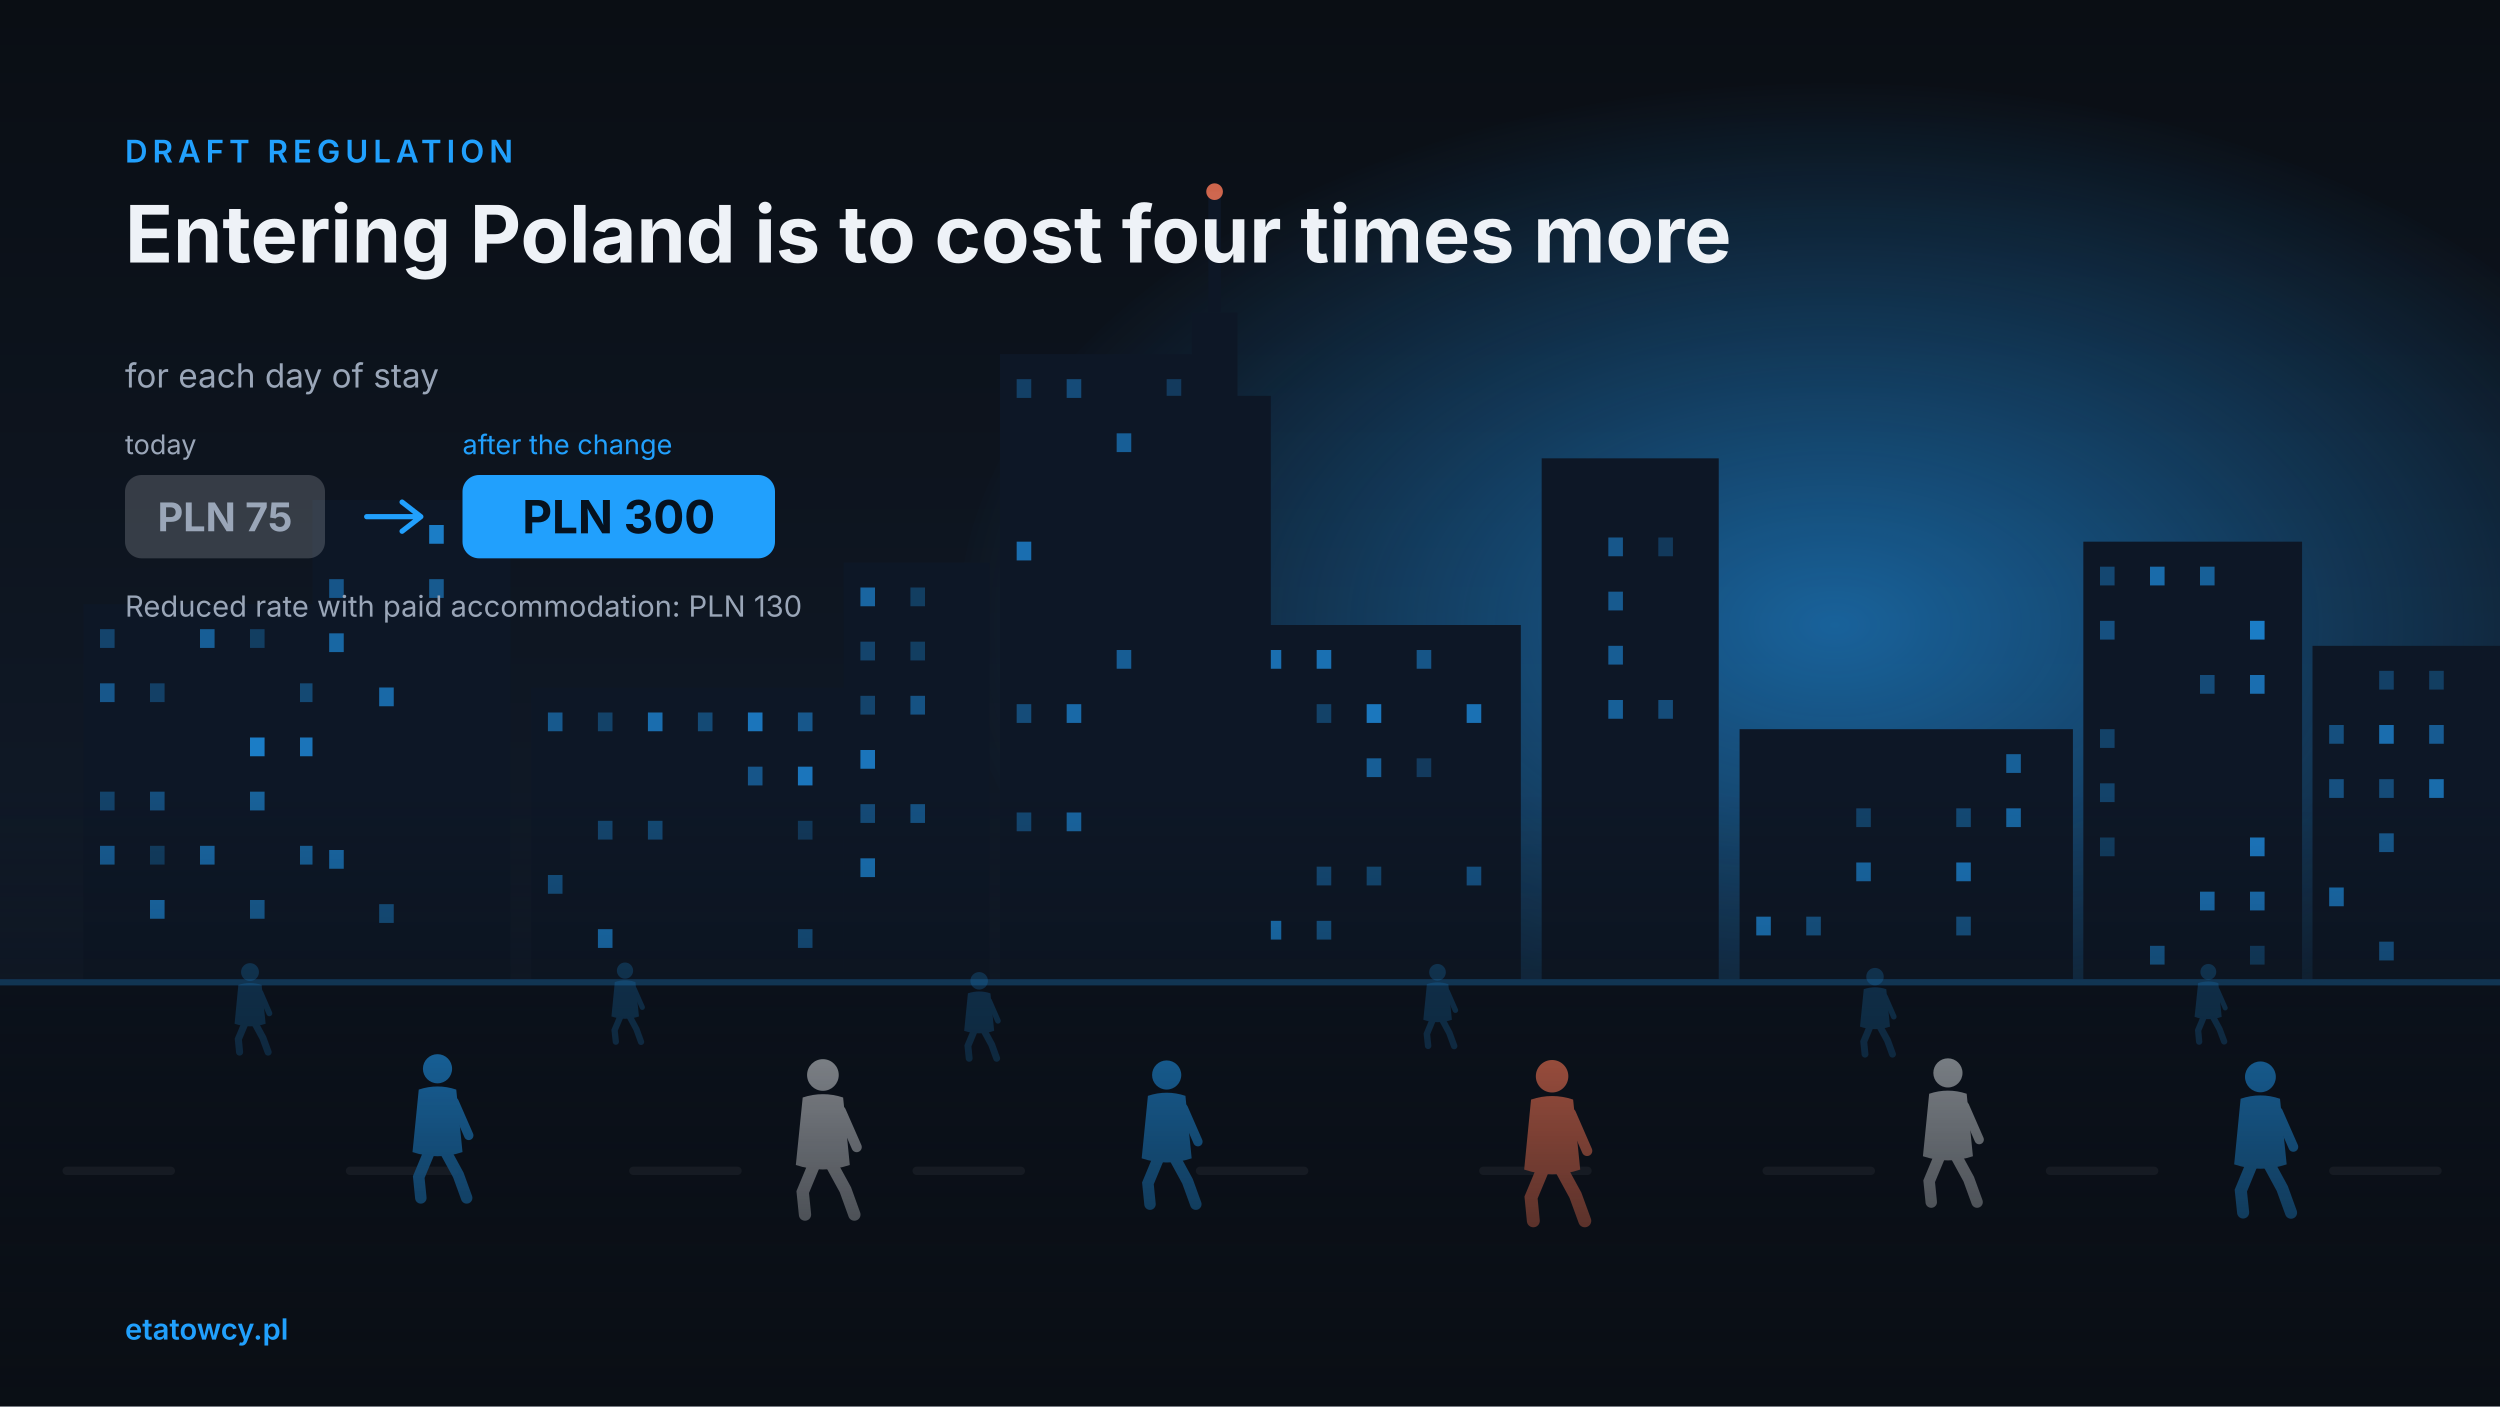
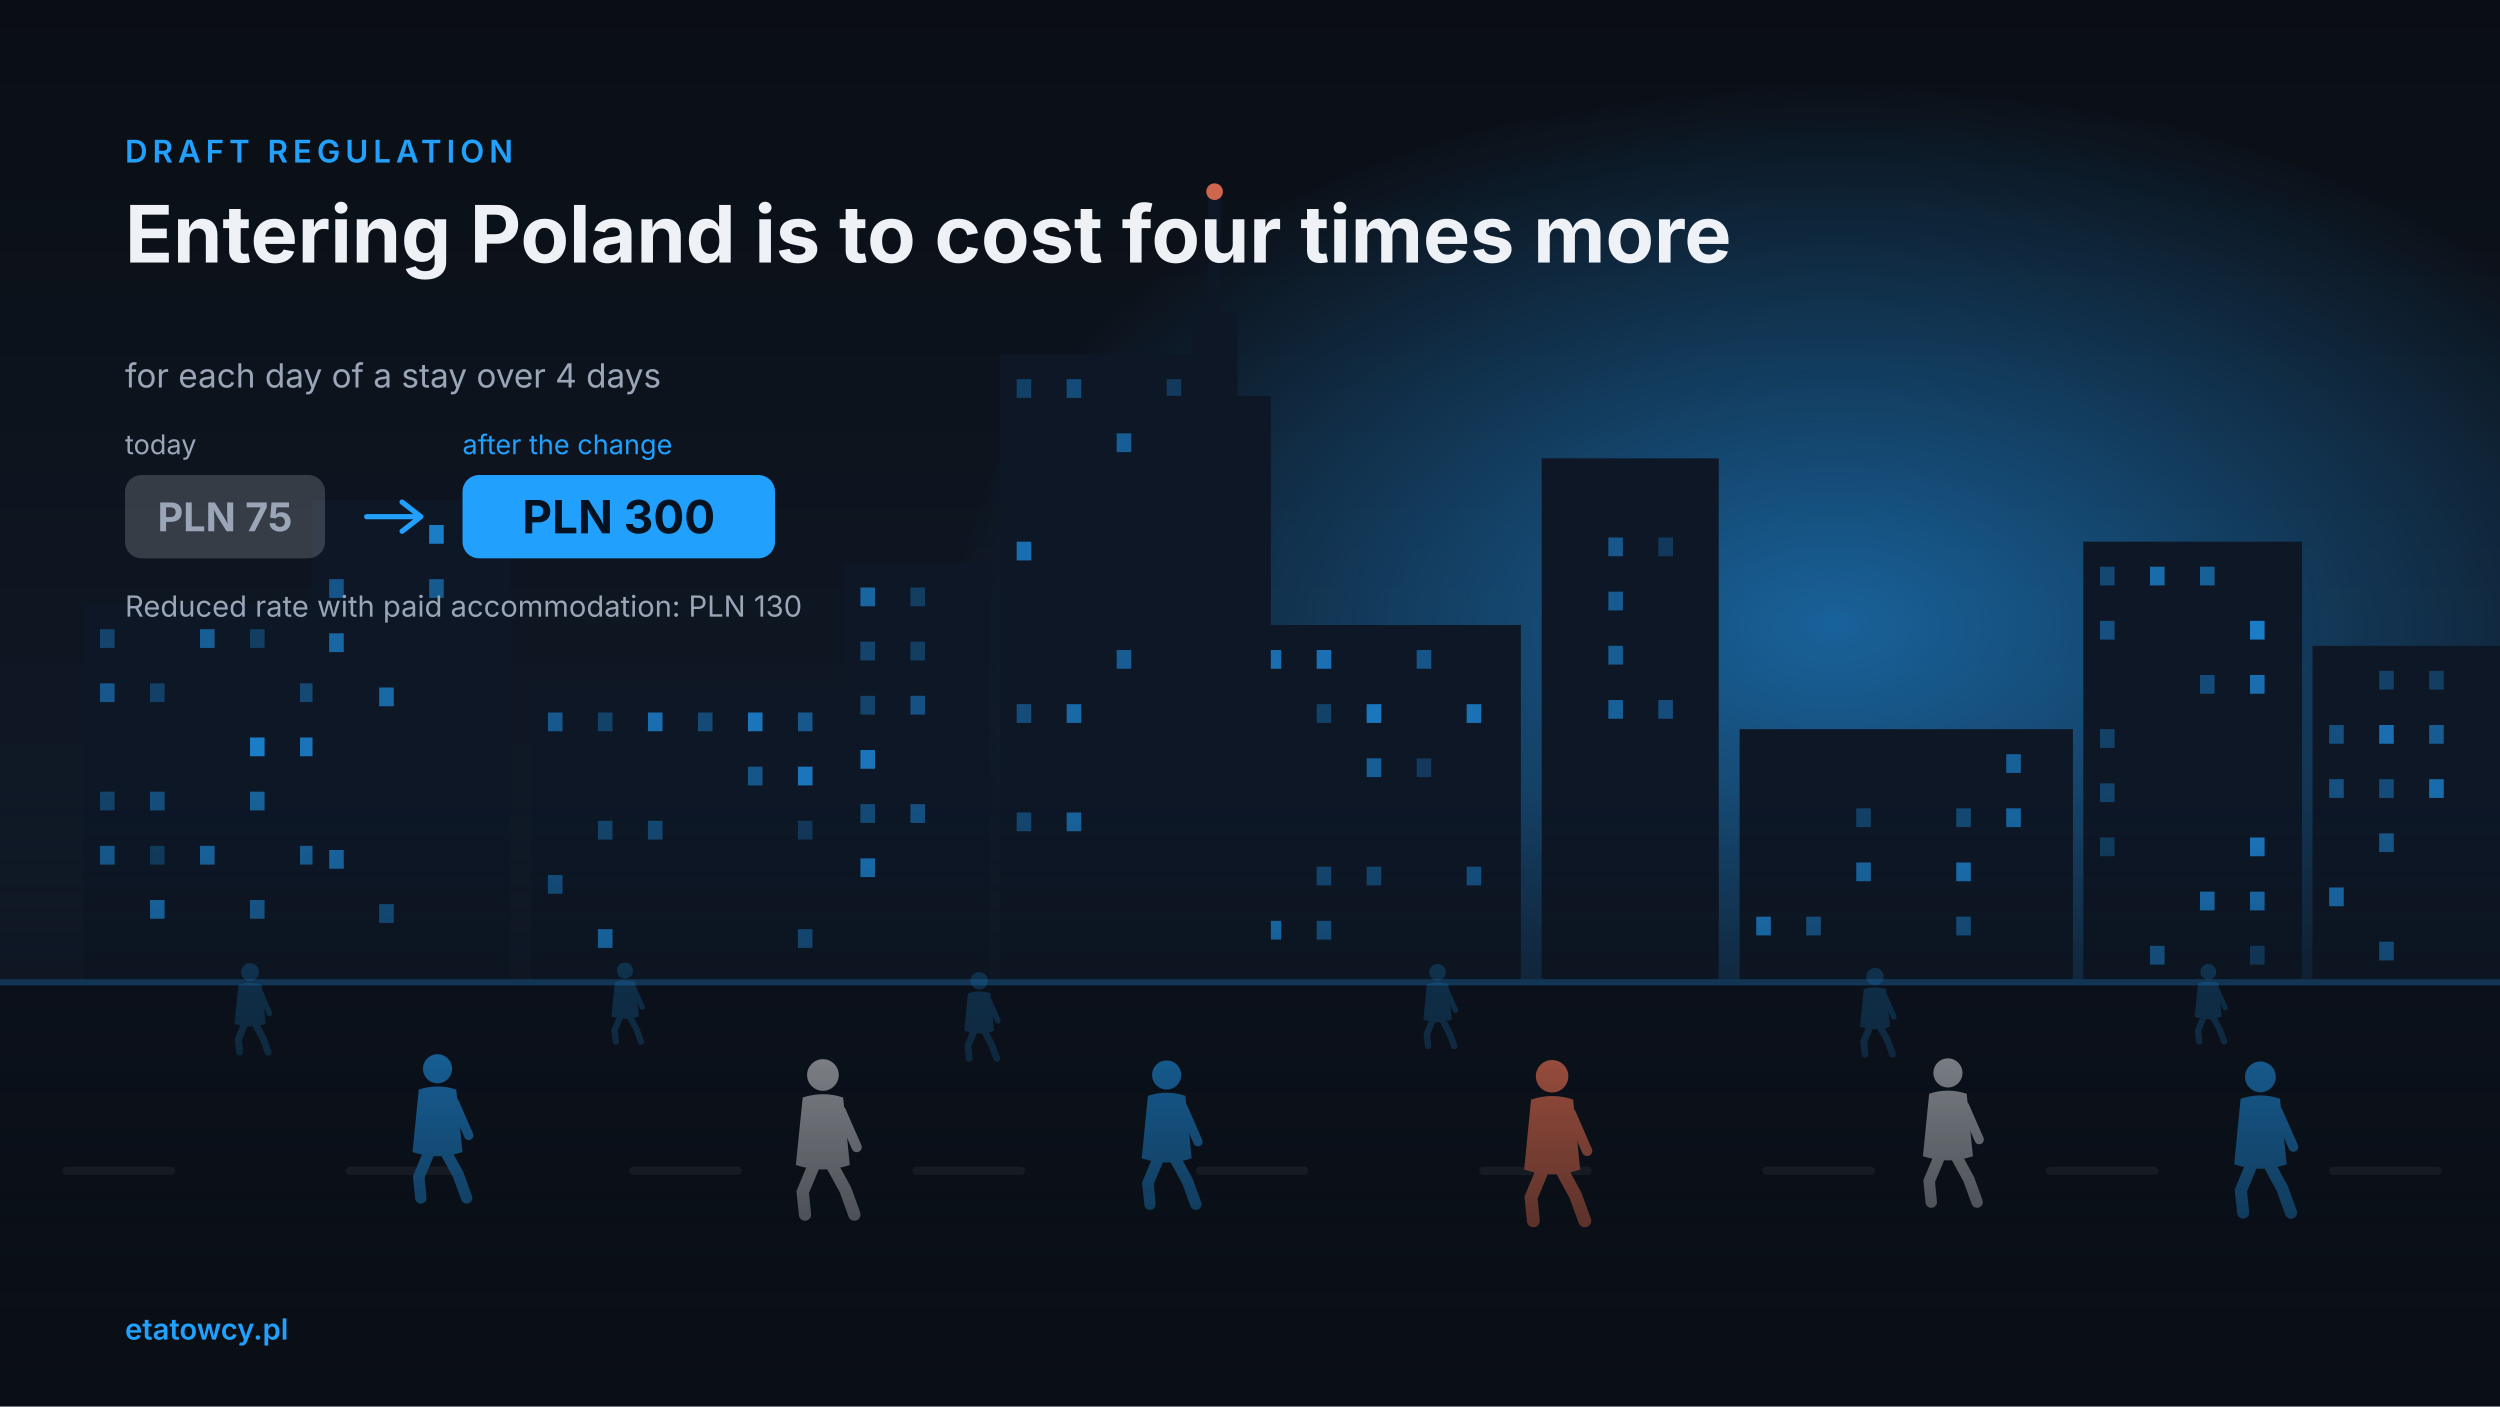
<svg xmlns="http://www.w3.org/2000/svg" viewBox="0 0 1200 675" width="1200" height="675" font-family="Inter, system-ui, sans-serif" role="img">
  <defs>
    <linearGradient id="sky" x1="0" y1="0" x2="0" y2="1">
      <stop offset="0" stop-color="#0a0e14" />
      <stop offset="1" stop-color="#132033" />
    </linearGradient>
    <linearGradient id="fade" x1="0" y1="0" x2="0" y2="1">
      <stop offset="0" stop-color="#0a0e14" stop-opacity="0" />
      <stop offset="1" stop-color="#0a0e14" stop-opacity="0.92" />
    </linearGradient>
    <radialGradient id="glow" cx="0.5" cy="0.5">
      <stop offset="0" stop-color="#21a0fd" stop-opacity="0.55" />
      <stop offset="1" stop-color="#21a0fd" stop-opacity="0" />
    </radialGradient>
  </defs>
  <rect width="1200" height="675" fill="url(#sky)" />
  <ellipse cx="880" cy="300" rx="420" ry="260" fill="url(#glow)" />
  <rect x="40" y="290" width="120" height="180" fill="#0d1726" />
  <rect x="48" y="302" width="7" height="9" fill="#21a0fd" opacity="0.33" />
  <rect x="96" y="302" width="7" height="9" fill="#21a0fd" opacity="0.52" />
  <rect x="120" y="302" width="7" height="9" fill="#21a0fd" opacity="0.28" />
  <rect x="48" y="328" width="7" height="9" fill="#21a0fd" opacity="0.47" />
  <rect x="72" y="328" width="7" height="9" fill="#21a0fd" opacity="0.30" />
  <rect x="144" y="328" width="7" height="9" fill="#21a0fd" opacity="0.36" />
  <rect x="120" y="354" width="7" height="9" fill="#21a0fd" opacity="0.74" />
  <rect x="144" y="354" width="7" height="9" fill="#21a0fd" opacity="0.68" />
  <rect x="48" y="380" width="7" height="9" fill="#21a0fd" opacity="0.32" />
  <rect x="72" y="380" width="7" height="9" fill="#21a0fd" opacity="0.40" />
  <rect x="120" y="380" width="7" height="9" fill="#21a0fd" opacity="0.54" />
  <rect x="48" y="406" width="7" height="9" fill="#21a0fd" opacity="0.52" />
  <rect x="72" y="406" width="7" height="9" fill="#21a0fd" opacity="0.28" />
  <rect x="96" y="406" width="7" height="9" fill="#21a0fd" opacity="0.59" />
  <rect x="144" y="406" width="7" height="9" fill="#21a0fd" opacity="0.54" />
  <rect x="72" y="432" width="7" height="9" fill="#21a0fd" opacity="0.65" />
  <rect x="120" y="432" width="7" height="9" fill="#21a0fd" opacity="0.54" />
  <rect x="150" y="240" width="95" height="230" fill="#0d1726" />
  <rect x="206" y="252" width="7" height="9" fill="#21a0fd" opacity="0.74" />
  <rect x="158" y="278" width="7" height="9" fill="#21a0fd" opacity="0.46" />
  <rect x="206" y="278" width="7" height="9" fill="#21a0fd" opacity="0.49" />
  <rect x="158" y="304" width="7" height="9" fill="#21a0fd" opacity="0.58" />
  <rect x="182" y="330" width="7" height="9" fill="#21a0fd" opacity="0.60" />
  <rect x="158" y="408" width="7" height="9" fill="#21a0fd" opacity="0.60" />
  <rect x="182" y="434" width="7" height="9" fill="#21a0fd" opacity="0.44" />
  <rect x="255" y="330" width="150" height="140" fill="#0d1726" />
  <rect x="263" y="342" width="7" height="9" fill="#21a0fd" opacity="0.48" />
  <rect x="287" y="342" width="7" height="9" fill="#21a0fd" opacity="0.31" />
  <rect x="311" y="342" width="7" height="9" fill="#21a0fd" opacity="0.63" />
  <rect x="335" y="342" width="7" height="9" fill="#21a0fd" opacity="0.37" />
  <rect x="359" y="342" width="7" height="9" fill="#21a0fd" opacity="0.69" />
  <rect x="383" y="342" width="7" height="9" fill="#21a0fd" opacity="0.47" />
  <rect x="359" y="368" width="7" height="9" fill="#21a0fd" opacity="0.46" />
  <rect x="383" y="368" width="7" height="9" fill="#21a0fd" opacity="0.69" />
  <rect x="287" y="394" width="7" height="9" fill="#21a0fd" opacity="0.34" />
  <rect x="311" y="394" width="7" height="9" fill="#21a0fd" opacity="0.37" />
  <rect x="383" y="394" width="7" height="9" fill="#21a0fd" opacity="0.25" />
  <rect x="263" y="420" width="7" height="9" fill="#21a0fd" opacity="0.43" />
  <rect x="287" y="446" width="7" height="9" fill="#21a0fd" opacity="0.70" />
  <rect x="383" y="446" width="7" height="9" fill="#21a0fd" opacity="0.45" />
  <rect x="405" y="270" width="70" height="200" fill="#0d1726" />
  <rect x="413" y="282" width="7" height="9" fill="#21a0fd" opacity="0.57" />
  <rect x="437" y="282" width="7" height="9" fill="#21a0fd" opacity="0.28" />
  <rect x="413" y="308" width="7" height="9" fill="#21a0fd" opacity="0.33" />
  <rect x="437" y="308" width="7" height="9" fill="#21a0fd" opacity="0.28" />
  <rect x="413" y="334" width="7" height="9" fill="#21a0fd" opacity="0.33" />
  <rect x="437" y="334" width="7" height="9" fill="#21a0fd" opacity="0.43" />
  <rect x="413" y="360" width="7" height="9" fill="#21a0fd" opacity="0.69" />
  <rect x="413" y="386" width="7" height="9" fill="#21a0fd" opacity="0.38" />
  <rect x="437" y="386" width="7" height="9" fill="#21a0fd" opacity="0.43" />
  <rect x="413" y="412" width="7" height="9" fill="#21a0fd" opacity="0.67" />
  <rect x="480" y="170" width="110" height="300" fill="#0d1726" />
  <rect x="488" y="182" width="7" height="9" fill="#21a0fd" opacity="0.30" />
  <rect x="512" y="182" width="7" height="9" fill="#21a0fd" opacity="0.38" />
  <rect x="560" y="182" width="7" height="9" fill="#21a0fd" opacity="0.26" />
  <rect x="536" y="208" width="7" height="9" fill="#21a0fd" opacity="0.52" />
  <rect x="560" y="208" width="7" height="9" fill="#21a0fd" opacity="0.51" />
  <rect x="560" y="234" width="7" height="9" fill="#21a0fd" opacity="0.43" />
  <rect x="488" y="260" width="7" height="9" fill="#21a0fd" opacity="0.64" />
  <rect x="560" y="260" width="7" height="9" fill="#21a0fd" opacity="0.36" />
  <rect x="536" y="312" width="7" height="9" fill="#21a0fd" opacity="0.51" />
  <rect x="560" y="312" width="7" height="9" fill="#21a0fd" opacity="0.26" />
  <rect x="488" y="338" width="7" height="9" fill="#21a0fd" opacity="0.39" />
  <rect x="512" y="338" width="7" height="9" fill="#21a0fd" opacity="0.60" />
  <rect x="560" y="364" width="7" height="9" fill="#21a0fd" opacity="0.36" />
  <rect x="488" y="390" width="7" height="9" fill="#21a0fd" opacity="0.35" />
  <rect x="512" y="390" width="7" height="9" fill="#21a0fd" opacity="0.56" />
  <rect x="560" y="416" width="7" height="9" fill="#21a0fd" opacity="0.58" />
  <rect x="600" y="300" width="130" height="170" fill="#0d1726" />
  <rect x="608" y="312" width="7" height="9" fill="#21a0fd" opacity="0.64" />
  <rect x="632" y="312" width="7" height="9" fill="#21a0fd" opacity="0.65" />
  <rect x="680" y="312" width="7" height="9" fill="#21a0fd" opacity="0.45" />
  <rect x="632" y="338" width="7" height="9" fill="#21a0fd" opacity="0.31" />
  <rect x="656" y="338" width="7" height="9" fill="#21a0fd" opacity="0.70" />
  <rect x="704" y="338" width="7" height="9" fill="#21a0fd" opacity="0.66" />
  <rect x="656" y="364" width="7" height="9" fill="#21a0fd" opacity="0.52" />
  <rect x="680" y="364" width="7" height="9" fill="#21a0fd" opacity="0.26" />
  <rect x="632" y="416" width="7" height="9" fill="#21a0fd" opacity="0.38" />
  <rect x="656" y="416" width="7" height="9" fill="#21a0fd" opacity="0.37" />
  <rect x="704" y="416" width="7" height="9" fill="#21a0fd" opacity="0.46" />
  <rect x="608" y="442" width="7" height="9" fill="#21a0fd" opacity="0.71" />
  <rect x="632" y="442" width="7" height="9" fill="#21a0fd" opacity="0.48" />
  <rect x="740" y="220" width="85" height="250" fill="#0d1726" />
  <rect x="772" y="258" width="7" height="9" fill="#21a0fd" opacity="0.47" />
  <rect x="796" y="258" width="7" height="9" fill="#21a0fd" opacity="0.25" />
  <rect x="772" y="284" width="7" height="9" fill="#21a0fd" opacity="0.49" />
  <rect x="772" y="310" width="7" height="9" fill="#21a0fd" opacity="0.51" />
  <rect x="772" y="336" width="7" height="9" fill="#21a0fd" opacity="0.53" />
  <rect x="796" y="336" width="7" height="9" fill="#21a0fd" opacity="0.39" />
  <rect x="835" y="350" width="160" height="120" fill="#0d1726" />
  <rect x="963" y="362" width="7" height="9" fill="#21a0fd" opacity="0.53" />
  <rect x="891" y="388" width="7" height="9" fill="#21a0fd" opacity="0.31" />
  <rect x="939" y="388" width="7" height="9" fill="#21a0fd" opacity="0.37" />
  <rect x="963" y="388" width="7" height="9" fill="#21a0fd" opacity="0.58" />
  <rect x="891" y="414" width="7" height="9" fill="#21a0fd" opacity="0.61" />
  <rect x="939" y="414" width="7" height="9" fill="#21a0fd" opacity="0.69" />
  <rect x="843" y="440" width="7" height="9" fill="#21a0fd" opacity="0.73" />
  <rect x="867" y="440" width="7" height="9" fill="#21a0fd" opacity="0.49" />
  <rect x="939" y="440" width="7" height="9" fill="#21a0fd" opacity="0.47" />
  <rect x="1000" y="260" width="105" height="210" fill="#0d1726" />
  <rect x="1008" y="272" width="7" height="9" fill="#21a0fd" opacity="0.35" />
  <rect x="1032" y="272" width="7" height="9" fill="#21a0fd" opacity="0.61" />
  <rect x="1056" y="272" width="7" height="9" fill="#21a0fd" opacity="0.53" />
  <rect x="1008" y="298" width="7" height="9" fill="#21a0fd" opacity="0.42" />
  <rect x="1080" y="298" width="7" height="9" fill="#21a0fd" opacity="0.74" />
  <rect x="1056" y="324" width="7" height="9" fill="#21a0fd" opacity="0.38" />
  <rect x="1080" y="324" width="7" height="9" fill="#21a0fd" opacity="0.64" />
  <rect x="1008" y="350" width="7" height="9" fill="#21a0fd" opacity="0.31" />
  <rect x="1008" y="376" width="7" height="9" fill="#21a0fd" opacity="0.32" />
  <rect x="1008" y="402" width="7" height="9" fill="#21a0fd" opacity="0.28" />
  <rect x="1080" y="402" width="7" height="9" fill="#21a0fd" opacity="0.72" />
  <rect x="1056" y="428" width="7" height="9" fill="#21a0fd" opacity="0.68" />
  <rect x="1080" y="428" width="7" height="9" fill="#21a0fd" opacity="0.68" />
  <rect x="1032" y="454" width="7" height="9" fill="#21a0fd" opacity="0.53" />
  <rect x="1080" y="454" width="7" height="9" fill="#21a0fd" opacity="0.31" />
  <rect x="1110" y="310" width="90" height="160" fill="#0d1726" />
  <rect x="1142" y="322" width="7" height="9" fill="#21a0fd" opacity="0.30" />
  <rect x="1166" y="322" width="7" height="9" fill="#21a0fd" opacity="0.28" />
  <rect x="1118" y="348" width="7" height="9" fill="#21a0fd" opacity="0.41" />
  <rect x="1142" y="348" width="7" height="9" fill="#21a0fd" opacity="0.63" />
  <rect x="1166" y="348" width="7" height="9" fill="#21a0fd" opacity="0.50" />
  <rect x="1118" y="374" width="7" height="9" fill="#21a0fd" opacity="0.42" />
  <rect x="1142" y="374" width="7" height="9" fill="#21a0fd" opacity="0.38" />
  <rect x="1166" y="374" width="7" height="9" fill="#21a0fd" opacity="0.62" />
  <rect x="1142" y="400" width="7" height="9" fill="#21a0fd" opacity="0.49" />
  <rect x="1118" y="426" width="7" height="9" fill="#21a0fd" opacity="0.66" />
  <rect x="1142" y="452" width="7" height="9" fill="#21a0fd" opacity="0.50" />
  <rect x="556" y="190" width="54" height="280" fill="#0d1726" />
  <rect x="572" y="150" width="22" height="42" fill="#0d1726" />
  <path d="M583 150 l0 -58" stroke="#0d1726" stroke-width="6" />
  <circle cx="583" cy="92" r="4" fill="#ff7a59" opacity="0.8" />
  <rect x="0" y="470" width="1200" height="205" fill="#0b121d" />
  <rect x="0" y="470" width="1200" height="3" fill="#21a0fd" opacity="0.35" />
  <rect x="30" y="560" width="54" height="4" rx="2" fill="#eef2f7" opacity="0.12" />
  <rect x="166" y="560" width="54" height="4" rx="2" fill="#eef2f7" opacity="0.12" />
  <rect x="302" y="560" width="54" height="4" rx="2" fill="#eef2f7" opacity="0.12" />
  <rect x="438" y="560" width="54" height="4" rx="2" fill="#eef2f7" opacity="0.12" />
  <rect x="574" y="560" width="54" height="4" rx="2" fill="#eef2f7" opacity="0.12" />
  <rect x="710" y="560" width="54" height="4" rx="2" fill="#eef2f7" opacity="0.12" />
  <rect x="846" y="560" width="54" height="4" rx="2" fill="#eef2f7" opacity="0.12" />
  <rect x="982" y="560" width="54" height="4" rx="2" fill="#eef2f7" opacity="0.12" />
  <rect x="1118" y="560" width="54" height="4" rx="2" fill="#eef2f7" opacity="0.12" />
  <g fill="currentColor" color="#21a0fd" opacity="0.28">
    <circle cx="120.0" cy="466.6" r="4.3" />
    <path d="M114.4 472.8 q5.6 -1.9 11.2 0.0 l1.9 18.6 q-7.4 2.5 -14.9 0.0 z" />
    <path d="M117.5 491.4 l-3.1 7.4 l0.6 6.2" stroke-width="3.4" stroke-linecap="round" fill="none" stroke="currentColor" />
    <path d="M122.5 491.4 l3.7 6.8 l2.5 6.8" stroke-width="3.4" stroke-linecap="round" fill="none" stroke="currentColor" />
    <path d="M125.0 476.5 l4.3 9.9" stroke-width="2.8" stroke-linecap="round" fill="none" stroke="currentColor" />
  </g>
  <g fill="currentColor" color="#21a0fd" opacity="0.28">
    <circle cx="300.0" cy="465.9" r="3.9" />
    <path d="M295.1 471.4 q5.0 -1.7 9.9 0.0 l1.7 16.5 q-6.6 2.2 -13.2 0.0 z" />
    <path d="M297.8 487.9 l-2.8 6.6 l0.6 5.5" stroke-width="3.0" stroke-linecap="round" fill="none" stroke="currentColor" />
    <path d="M302.2 487.9 l3.3 6.1 l2.2 6.1" stroke-width="3.0" stroke-linecap="round" fill="none" stroke="currentColor" />
    <path d="M304.4 474.7 l3.9 8.8" stroke-width="2.5" stroke-linecap="round" fill="none" stroke="currentColor" />
  </g>
  <g fill="currentColor" color="#21a0fd" opacity="0.28">
    <circle cx="470.0" cy="470.8" r="4.2" />
    <path d="M464.6 476.8 q5.4 -1.8 10.8 0.0 l1.8 18.0 q-7.2 2.4 -14.4 0.0 z" />
    <path d="M467.6 494.8 l-3.0 7.2 l0.6 6.0" stroke-width="3.3" stroke-linecap="round" fill="none" stroke="currentColor" />
    <path d="M472.4 494.8 l3.6 6.6 l2.4 6.6" stroke-width="3.3" stroke-linecap="round" fill="none" stroke="currentColor" />
    <path d="M474.8 480.4 l4.2 9.6" stroke-width="2.7" stroke-linecap="round" fill="none" stroke="currentColor" />
  </g>
  <g fill="currentColor" color="#21a0fd" opacity="0.28">
    <circle cx="690.0" cy="466.7" r="4.0" />
    <path d="M684.9 472.4 q5.1 -1.7 10.3 0.0 l1.7 17.1 q-6.8 2.3 -13.7 0.0 z" />
    <path d="M687.7 489.5 l-2.8 6.8 l0.6 5.7" stroke-width="3.1" stroke-linecap="round" fill="none" stroke="currentColor" />
    <path d="M692.3 489.5 l3.4 6.3 l2.3 6.3" stroke-width="3.1" stroke-linecap="round" fill="none" stroke="currentColor" />
    <path d="M694.6 475.8 l4.0 9.1" stroke-width="2.6" stroke-linecap="round" fill="none" stroke="currentColor" />
  </g>
  <g fill="currentColor" color="#21a0fd" opacity="0.28">
    <circle cx="900.0" cy="468.8" r="4.2" />
    <path d="M894.6 474.8 q5.4 -1.8 10.8 0.0 l1.8 18.0 q-7.2 2.4 -14.4 0.0 z" />
    <path d="M897.6 492.8 l-3.0 7.2 l0.6 6.0" stroke-width="3.3" stroke-linecap="round" fill="none" stroke="currentColor" />
    <path d="M902.4 492.8 l3.6 6.6 l2.4 6.6" stroke-width="3.3" stroke-linecap="round" fill="none" stroke="currentColor" />
    <path d="M904.8 478.4 l4.2 9.6" stroke-width="2.7" stroke-linecap="round" fill="none" stroke="currentColor" />
  </g>
  <g fill="currentColor" color="#21a0fd" opacity="0.28">
    <circle cx="1060.0" cy="466.5" r="3.8" />
    <path d="M1055.1 471.9 q4.9 -1.6 9.7 0.0 l1.6 16.2 q-6.5 2.2 -13.0 0.0 z" />
    <path d="M1057.8 488.1 l-2.7 6.5 l0.5 5.4" stroke-width="3.0" stroke-linecap="round" fill="none" stroke="currentColor" />
    <path d="M1062.2 488.1 l3.2 5.9 l2.2 5.9" stroke-width="3.0" stroke-linecap="round" fill="none" stroke="currentColor" />
    <path d="M1064.3 475.2 l3.8 8.6" stroke-width="2.4" stroke-linecap="round" fill="none" stroke="currentColor" />
  </g>
  <g fill="currentColor" color="#21a0fd" opacity="0.90">
    <circle cx="210.0" cy="513.0" r="7.0" />
    <path d="M201.0 523.0 q9.0 -3.0 18.0 0.0 l3.0 30.0 q-12.0 4.0 -24.0 0.0 z" />
    <path d="M206.0 553.0 l-5.0 12.0 l1.0 10.0" stroke-width="5.5" stroke-linecap="round" fill="none" stroke="currentColor" />
    <path d="M214.0 553.0 l6.0 11.0 l4.0 11.0" stroke-width="5.5" stroke-linecap="round" fill="none" stroke="currentColor" />
    <path d="M218.0 529.0 l7.0 16.0" stroke-width="4.5" stroke-linecap="round" fill="none" stroke="currentColor" />
  </g>
  <g fill="currentColor" color="#eef2f7" opacity="0.82">
    <circle cx="395.0" cy="516.0" r="7.6" />
    <path d="M385.3 526.8 q9.7 -3.2 19.4 0.0 l3.2 32.4 q-13.0 4.3 -25.9 0.0 z" />
    <path d="M390.7 559.2 l-5.4 13.0 l1.1 10.8" stroke-width="5.9" stroke-linecap="round" fill="none" stroke="currentColor" />
    <path d="M399.3 559.2 l6.5 11.9 l4.3 11.9" stroke-width="5.9" stroke-linecap="round" fill="none" stroke="currentColor" />
    <path d="M403.6 533.3 l7.6 17.3" stroke-width="4.9" stroke-linecap="round" fill="none" stroke="currentColor" />
  </g>
  <g fill="currentColor" color="#21a0fd" opacity="0.85">
    <circle cx="560.0" cy="516.0" r="7.0" />
    <path d="M551.0 526.0 q9.0 -3.0 18.0 0.0 l3.0 30.0 q-12.0 4.0 -24.0 0.0 z" />
    <path d="M556.0 556.0 l-5.0 12.0 l1.0 10.0" stroke-width="5.5" stroke-linecap="round" fill="none" stroke="currentColor" />
    <path d="M564.0 556.0 l6.0 11.0 l4.0 11.0" stroke-width="5.5" stroke-linecap="round" fill="none" stroke="currentColor" />
    <path d="M568.0 532.0 l7.0 16.0" stroke-width="4.5" stroke-linecap="round" fill="none" stroke="currentColor" />
  </g>
  <g fill="currentColor" color="#ff7a59" opacity="0.95">
    <circle cx="745.0" cy="516.6" r="7.8" />
    <path d="M734.9 527.8 q10.1 -3.4 20.2 0.0 l3.4 33.6 q-13.4 4.5 -26.9 0.0 z" />
    <path d="M740.5 561.4 l-5.6 13.4 l1.1 11.2" stroke-width="6.2" stroke-linecap="round" fill="none" stroke="currentColor" />
    <path d="M749.5 561.4 l6.7 12.3 l4.5 12.3" stroke-width="6.2" stroke-linecap="round" fill="none" stroke="currentColor" />
    <path d="M754.0 534.5 l7.8 17.9" stroke-width="5.0" stroke-linecap="round" fill="none" stroke="currentColor" />
  </g>
  <g fill="currentColor" color="#eef2f7" opacity="0.80">
    <circle cx="935.0" cy="515.0" r="7.0" />
    <path d="M926.0 525.0 q9.0 -3.0 18.0 0.0 l3.0 30.0 q-12.0 4.0 -24.0 0.0 z" />
    <path d="M931.0 555.0 l-5.0 12.0 l1.0 10.0" stroke-width="5.5" stroke-linecap="round" fill="none" stroke="currentColor" />
    <path d="M939.0 555.0 l6.0 11.0 l4.0 11.0" stroke-width="5.5" stroke-linecap="round" fill="none" stroke="currentColor" />
    <path d="M943.0 531.0 l7.0 16.0" stroke-width="4.5" stroke-linecap="round" fill="none" stroke="currentColor" />
  </g>
  <g fill="currentColor" color="#21a0fd" opacity="0.85">
    <circle cx="1085.0" cy="516.9" r="7.4" />
    <path d="M1075.5 527.4 q9.5 -3.2 18.9 0.0 l3.2 31.5 q-12.6 4.2 -25.2 0.0 z" />
    <path d="M1080.8 558.9 l-5.2 12.6 l1.1 10.5" stroke-width="5.8" stroke-linecap="round" fill="none" stroke="currentColor" />
    <path d="M1089.2 558.9 l6.3 11.6 l4.2 11.6" stroke-width="5.8" stroke-linecap="round" fill="none" stroke="currentColor" />
    <path d="M1093.4 533.7 l7.4 16.8" stroke-width="4.7" stroke-linecap="round" fill="none" stroke="currentColor" />
  </g>
  <rect x="0" y="380" width="1200" height="295" fill="url(#fade)" />
  <text x="60" y="78" font-size="15" font-weight="600" letter-spacing="2.4" fill="#21a0fd">DRAFT REGULATION</text>
  <text x="60" y="126" font-size="38" font-weight="700" fill="#eef2f7">Entering Poland is to cost four times more</text>
-   <text x="60" y="186" font-size="16" fill="#9aa6b8">for each day of stay</text>
+   <text x="60" y="186" font-size="16" fill="#9aa6b8">for each day of a stay over 4 days</text>
  <text x="60" y="218" font-size="13" fill="#9aa6b8">today</text>
  <rect x="60" y="228" width="96" height="40" rx="8" fill="#eef2f7" opacity="0.18" />
  <text x="108" y="255" font-size="19" font-weight="700" fill="#9aa6b8" text-anchor="middle">PLN 75</text>
  <path d="M176 248 l26 0 m-9 -7 l9 7 l-9 7" stroke="#21a0fd" stroke-width="2.5" fill="none" stroke-linecap="round" stroke-linejoin="round" />
  <text x="222" y="218" font-size="13" fill="#21a0fd">after the change</text>
  <rect x="222" y="228" width="150" height="40" rx="8" fill="#21a0fd" />
  <text x="297" y="256" font-size="22" font-weight="700" fill="#06121f" text-anchor="middle">PLN 300</text>
  <text x="60" y="296" font-size="14" fill="#9aa6b8">Reduced rate with paid accommodation: PLN 130</text>
  <text x="60" y="643" font-size="14" font-weight="600" fill="#21a0fd">etatowcy.pl</text>
</svg>
